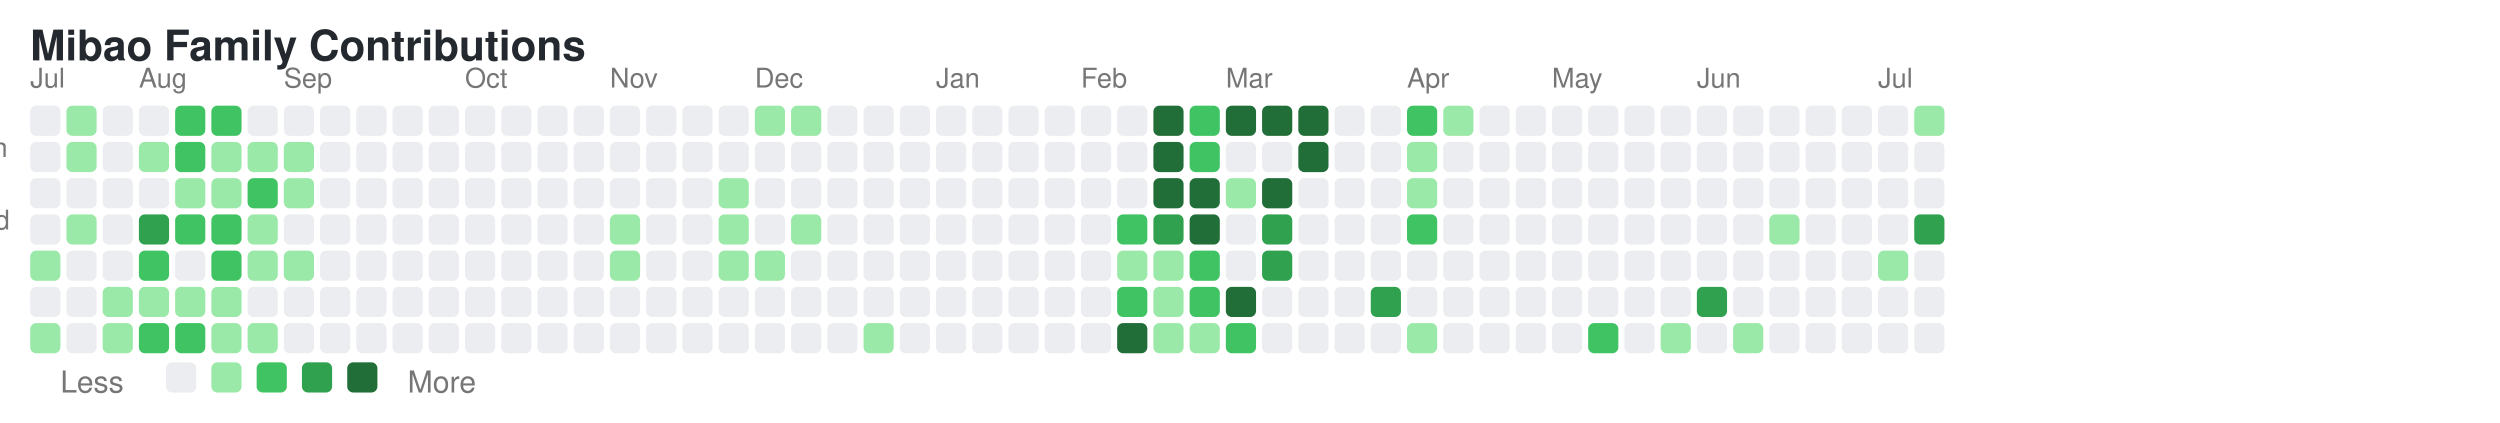
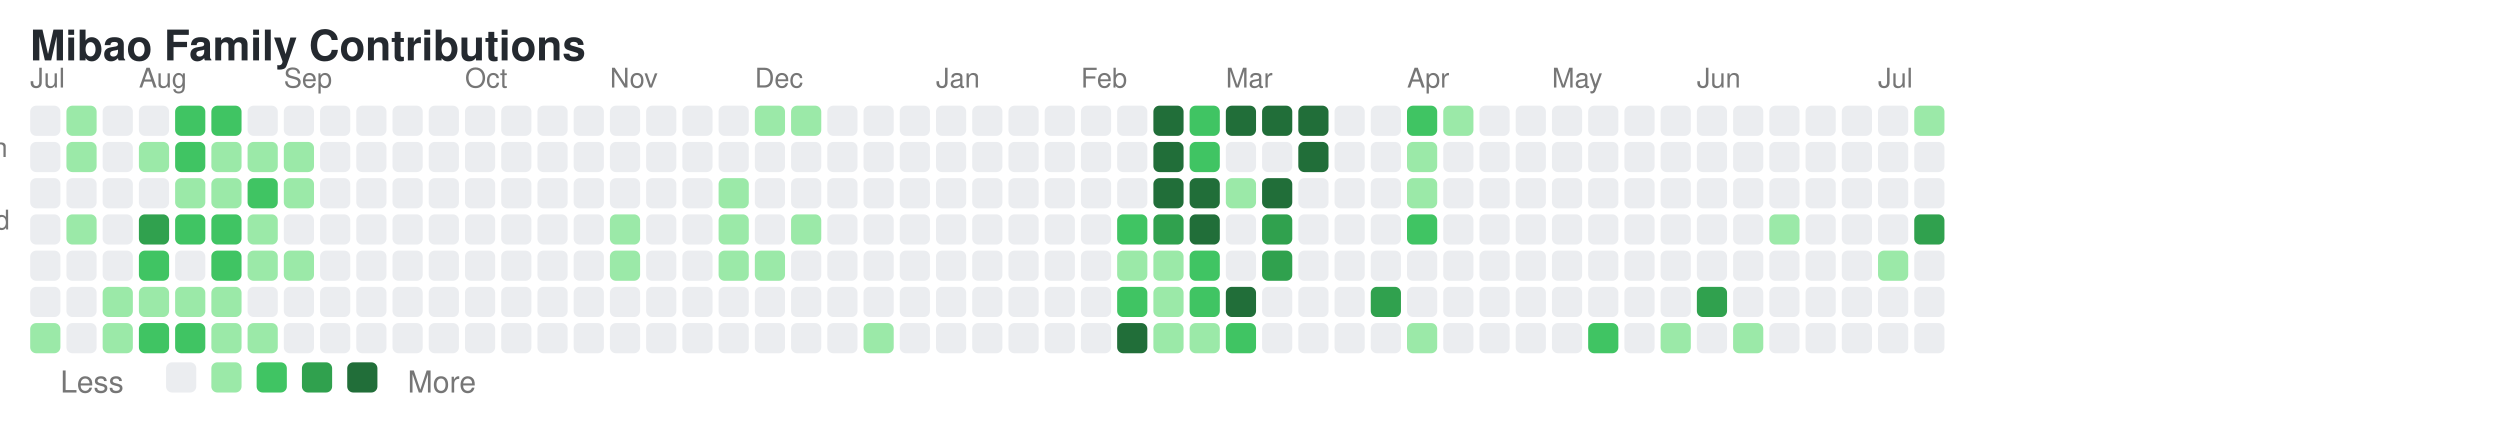
<svg xmlns="http://www.w3.org/2000/svg" width="828" height="140">
  <text x="10" y="20" font-family="-apple-system, BlinkMacSystemFont, Segoe UI, Helvetica, Arial, sans-serif" font-size="14" font-weight="600" fill="#24292f">Mibao Family Contributions</text>
  <g transform="translate(10, 35)">
    <text x="0" y="-6" font-family="-apple-system, BlinkMacSystemFont, Segoe UI, Helvetica, Arial, sans-serif" font-size="9" fill="#767676">Jul</text>
    <text x="36" y="-6" font-family="-apple-system, BlinkMacSystemFont, Segoe UI, Helvetica, Arial, sans-serif" font-size="9" fill="#767676">Aug</text>
    <text x="84" y="-6" font-family="-apple-system, BlinkMacSystemFont, Segoe UI, Helvetica, Arial, sans-serif" font-size="9" fill="#767676">Sep</text>
    <text x="144" y="-6" font-family="-apple-system, BlinkMacSystemFont, Segoe UI, Helvetica, Arial, sans-serif" font-size="9" fill="#767676">Oct</text>
    <text x="192" y="-6" font-family="-apple-system, BlinkMacSystemFont, Segoe UI, Helvetica, Arial, sans-serif" font-size="9" fill="#767676">Nov</text>
    <text x="240" y="-6" font-family="-apple-system, BlinkMacSystemFont, Segoe UI, Helvetica, Arial, sans-serif" font-size="9" fill="#767676">Dec</text>
    <text x="300" y="-6" font-family="-apple-system, BlinkMacSystemFont, Segoe UI, Helvetica, Arial, sans-serif" font-size="9" fill="#767676">Jan</text>
    <text x="348" y="-6" font-family="-apple-system, BlinkMacSystemFont, Segoe UI, Helvetica, Arial, sans-serif" font-size="9" fill="#767676">Feb</text>
    <text x="396" y="-6" font-family="-apple-system, BlinkMacSystemFont, Segoe UI, Helvetica, Arial, sans-serif" font-size="9" fill="#767676">Mar</text>
    <text x="456" y="-6" font-family="-apple-system, BlinkMacSystemFont, Segoe UI, Helvetica, Arial, sans-serif" font-size="9" fill="#767676">Apr</text>
    <text x="504" y="-6" font-family="-apple-system, BlinkMacSystemFont, Segoe UI, Helvetica, Arial, sans-serif" font-size="9" fill="#767676">May</text>
    <text x="552" y="-6" font-family="-apple-system, BlinkMacSystemFont, Segoe UI, Helvetica, Arial, sans-serif" font-size="9" fill="#767676">Jun</text>
    <text x="612" y="-6" font-family="-apple-system, BlinkMacSystemFont, Segoe UI, Helvetica, Arial, sans-serif" font-size="9" fill="#767676">Jul</text>
    <text x="-25" y="17.0" font-family="-apple-system, BlinkMacSystemFont, Segoe UI, Helvetica, Arial, sans-serif" font-size="9" fill="#767676">Mon</text>
    <text x="-25" y="41.0" font-family="-apple-system, BlinkMacSystemFont, Segoe UI, Helvetica, Arial, sans-serif" font-size="9" fill="#767676">Wed</text>
    <text x="-25" y="65.0" font-family="-apple-system, BlinkMacSystemFont, Segoe UI, Helvetica, Arial, sans-serif" font-size="9" fill="#767676">Fri</text>
    <rect x="0" y="0" width="10" height="10" fill="#ebedf0" rx="2" />
    <rect x="0" y="12" width="10" height="10" fill="#ebedf0" rx="2" />
    <rect x="0" y="24" width="10" height="10" fill="#ebedf0" rx="2" />
    <rect x="0" y="36" width="10" height="10" fill="#ebedf0" rx="2" />
-     <rect x="0" y="48" width="10" height="10" fill="#9be9a8" rx="2" />
+     <rect x="0" y="48" width="10" height="10" fill="#ebedf0" rx="2" />
    <rect x="0" y="60" width="10" height="10" fill="#ebedf0" rx="2" />
    <rect x="0" y="72" width="10" height="10" fill="#9be9a8" rx="2" />
    <rect x="12" y="0" width="10" height="10" fill="#9be9a8" rx="2" />
    <rect x="12" y="12" width="10" height="10" fill="#9be9a8" rx="2" />
    <rect x="12" y="24" width="10" height="10" fill="#ebedf0" rx="2" />
    <rect x="12" y="36" width="10" height="10" fill="#9be9a8" rx="2" />
    <rect x="12" y="48" width="10" height="10" fill="#ebedf0" rx="2" />
    <rect x="12" y="60" width="10" height="10" fill="#ebedf0" rx="2" />
    <rect x="12" y="72" width="10" height="10" fill="#ebedf0" rx="2" />
    <rect x="24" y="0" width="10" height="10" fill="#ebedf0" rx="2" />
    <rect x="24" y="12" width="10" height="10" fill="#ebedf0" rx="2" />
    <rect x="24" y="24" width="10" height="10" fill="#ebedf0" rx="2" />
    <rect x="24" y="36" width="10" height="10" fill="#ebedf0" rx="2" />
    <rect x="24" y="48" width="10" height="10" fill="#ebedf0" rx="2" />
    <rect x="24" y="60" width="10" height="10" fill="#9be9a8" rx="2" />
    <rect x="24" y="72" width="10" height="10" fill="#9be9a8" rx="2" />
    <rect x="36" y="0" width="10" height="10" fill="#ebedf0" rx="2" />
    <rect x="36" y="12" width="10" height="10" fill="#9be9a8" rx="2" />
    <rect x="36" y="24" width="10" height="10" fill="#ebedf0" rx="2" />
    <rect x="36" y="36" width="10" height="10" fill="#30a14e" rx="2" />
    <rect x="36" y="48" width="10" height="10" fill="#40c463" rx="2" />
    <rect x="36" y="60" width="10" height="10" fill="#9be9a8" rx="2" />
    <rect x="36" y="72" width="10" height="10" fill="#40c463" rx="2" />
    <rect x="48" y="0" width="10" height="10" fill="#40c463" rx="2" />
    <rect x="48" y="12" width="10" height="10" fill="#40c463" rx="2" />
    <rect x="48" y="24" width="10" height="10" fill="#9be9a8" rx="2" />
    <rect x="48" y="36" width="10" height="10" fill="#40c463" rx="2" />
    <rect x="48" y="48" width="10" height="10" fill="#ebedf0" rx="2" />
    <rect x="48" y="60" width="10" height="10" fill="#9be9a8" rx="2" />
    <rect x="48" y="72" width="10" height="10" fill="#40c463" rx="2" />
    <rect x="60" y="0" width="10" height="10" fill="#40c463" rx="2" />
    <rect x="60" y="12" width="10" height="10" fill="#9be9a8" rx="2" />
    <rect x="60" y="24" width="10" height="10" fill="#9be9a8" rx="2" />
    <rect x="60" y="36" width="10" height="10" fill="#40c463" rx="2" />
    <rect x="60" y="48" width="10" height="10" fill="#40c463" rx="2" />
    <rect x="60" y="60" width="10" height="10" fill="#9be9a8" rx="2" />
    <rect x="60" y="72" width="10" height="10" fill="#9be9a8" rx="2" />
    <rect x="72" y="0" width="10" height="10" fill="#ebedf0" rx="2" />
    <rect x="72" y="12" width="10" height="10" fill="#9be9a8" rx="2" />
    <rect x="72" y="24" width="10" height="10" fill="#40c463" rx="2" />
    <rect x="72" y="36" width="10" height="10" fill="#9be9a8" rx="2" />
    <rect x="72" y="48" width="10" height="10" fill="#9be9a8" rx="2" />
    <rect x="72" y="60" width="10" height="10" fill="#ebedf0" rx="2" />
    <rect x="72" y="72" width="10" height="10" fill="#9be9a8" rx="2" />
    <rect x="84" y="0" width="10" height="10" fill="#ebedf0" rx="2" />
    <rect x="84" y="12" width="10" height="10" fill="#9be9a8" rx="2" />
    <rect x="84" y="24" width="10" height="10" fill="#9be9a8" rx="2" />
    <rect x="84" y="36" width="10" height="10" fill="#ebedf0" rx="2" />
    <rect x="84" y="48" width="10" height="10" fill="#9be9a8" rx="2" />
    <rect x="84" y="60" width="10" height="10" fill="#ebedf0" rx="2" />
    <rect x="84" y="72" width="10" height="10" fill="#ebedf0" rx="2" />
    <rect x="96" y="0" width="10" height="10" fill="#ebedf0" rx="2" />
    <rect x="96" y="12" width="10" height="10" fill="#ebedf0" rx="2" />
    <rect x="96" y="24" width="10" height="10" fill="#ebedf0" rx="2" />
    <rect x="96" y="36" width="10" height="10" fill="#ebedf0" rx="2" />
    <rect x="96" y="48" width="10" height="10" fill="#ebedf0" rx="2" />
    <rect x="96" y="60" width="10" height="10" fill="#ebedf0" rx="2" />
    <rect x="96" y="72" width="10" height="10" fill="#ebedf0" rx="2" />
    <rect x="108" y="0" width="10" height="10" fill="#ebedf0" rx="2" />
    <rect x="108" y="12" width="10" height="10" fill="#ebedf0" rx="2" />
    <rect x="108" y="24" width="10" height="10" fill="#ebedf0" rx="2" />
    <rect x="108" y="36" width="10" height="10" fill="#ebedf0" rx="2" />
    <rect x="108" y="48" width="10" height="10" fill="#ebedf0" rx="2" />
    <rect x="108" y="60" width="10" height="10" fill="#ebedf0" rx="2" />
    <rect x="108" y="72" width="10" height="10" fill="#ebedf0" rx="2" />
    <rect x="120" y="0" width="10" height="10" fill="#ebedf0" rx="2" />
    <rect x="120" y="12" width="10" height="10" fill="#ebedf0" rx="2" />
    <rect x="120" y="24" width="10" height="10" fill="#ebedf0" rx="2" />
    <rect x="120" y="36" width="10" height="10" fill="#ebedf0" rx="2" />
    <rect x="120" y="48" width="10" height="10" fill="#ebedf0" rx="2" />
    <rect x="120" y="60" width="10" height="10" fill="#ebedf0" rx="2" />
    <rect x="120" y="72" width="10" height="10" fill="#ebedf0" rx="2" />
    <rect x="132" y="0" width="10" height="10" fill="#ebedf0" rx="2" />
    <rect x="132" y="12" width="10" height="10" fill="#ebedf0" rx="2" />
    <rect x="132" y="24" width="10" height="10" fill="#ebedf0" rx="2" />
    <rect x="132" y="36" width="10" height="10" fill="#ebedf0" rx="2" />
    <rect x="132" y="48" width="10" height="10" fill="#ebedf0" rx="2" />
    <rect x="132" y="60" width="10" height="10" fill="#ebedf0" rx="2" />
    <rect x="132" y="72" width="10" height="10" fill="#ebedf0" rx="2" />
    <rect x="144" y="0" width="10" height="10" fill="#ebedf0" rx="2" />
    <rect x="144" y="12" width="10" height="10" fill="#ebedf0" rx="2" />
    <rect x="144" y="24" width="10" height="10" fill="#ebedf0" rx="2" />
    <rect x="144" y="36" width="10" height="10" fill="#ebedf0" rx="2" />
    <rect x="144" y="48" width="10" height="10" fill="#ebedf0" rx="2" />
    <rect x="144" y="60" width="10" height="10" fill="#ebedf0" rx="2" />
    <rect x="144" y="72" width="10" height="10" fill="#ebedf0" rx="2" />
    <rect x="156" y="0" width="10" height="10" fill="#ebedf0" rx="2" />
    <rect x="156" y="12" width="10" height="10" fill="#ebedf0" rx="2" />
    <rect x="156" y="24" width="10" height="10" fill="#ebedf0" rx="2" />
    <rect x="156" y="36" width="10" height="10" fill="#ebedf0" rx="2" />
    <rect x="156" y="48" width="10" height="10" fill="#ebedf0" rx="2" />
    <rect x="156" y="60" width="10" height="10" fill="#ebedf0" rx="2" />
    <rect x="156" y="72" width="10" height="10" fill="#ebedf0" rx="2" />
    <rect x="168" y="0" width="10" height="10" fill="#ebedf0" rx="2" />
    <rect x="168" y="12" width="10" height="10" fill="#ebedf0" rx="2" />
    <rect x="168" y="24" width="10" height="10" fill="#ebedf0" rx="2" />
    <rect x="168" y="36" width="10" height="10" fill="#ebedf0" rx="2" />
    <rect x="168" y="48" width="10" height="10" fill="#ebedf0" rx="2" />
    <rect x="168" y="60" width="10" height="10" fill="#ebedf0" rx="2" />
    <rect x="168" y="72" width="10" height="10" fill="#ebedf0" rx="2" />
    <rect x="180" y="0" width="10" height="10" fill="#ebedf0" rx="2" />
    <rect x="180" y="12" width="10" height="10" fill="#ebedf0" rx="2" />
    <rect x="180" y="24" width="10" height="10" fill="#ebedf0" rx="2" />
    <rect x="180" y="36" width="10" height="10" fill="#ebedf0" rx="2" />
    <rect x="180" y="48" width="10" height="10" fill="#ebedf0" rx="2" />
    <rect x="180" y="60" width="10" height="10" fill="#ebedf0" rx="2" />
    <rect x="180" y="72" width="10" height="10" fill="#ebedf0" rx="2" />
    <rect x="192" y="0" width="10" height="10" fill="#ebedf0" rx="2" />
    <rect x="192" y="12" width="10" height="10" fill="#ebedf0" rx="2" />
    <rect x="192" y="24" width="10" height="10" fill="#ebedf0" rx="2" />
    <rect x="192" y="36" width="10" height="10" fill="#9be9a8" rx="2" />
    <rect x="192" y="48" width="10" height="10" fill="#9be9a8" rx="2" />
    <rect x="192" y="60" width="10" height="10" fill="#ebedf0" rx="2" />
    <rect x="192" y="72" width="10" height="10" fill="#ebedf0" rx="2" />
    <rect x="204" y="0" width="10" height="10" fill="#ebedf0" rx="2" />
    <rect x="204" y="12" width="10" height="10" fill="#ebedf0" rx="2" />
    <rect x="204" y="24" width="10" height="10" fill="#ebedf0" rx="2" />
    <rect x="204" y="36" width="10" height="10" fill="#ebedf0" rx="2" />
    <rect x="204" y="48" width="10" height="10" fill="#ebedf0" rx="2" />
    <rect x="204" y="60" width="10" height="10" fill="#ebedf0" rx="2" />
    <rect x="204" y="72" width="10" height="10" fill="#ebedf0" rx="2" />
    <rect x="216" y="0" width="10" height="10" fill="#ebedf0" rx="2" />
    <rect x="216" y="12" width="10" height="10" fill="#ebedf0" rx="2" />
    <rect x="216" y="24" width="10" height="10" fill="#ebedf0" rx="2" />
    <rect x="216" y="36" width="10" height="10" fill="#ebedf0" rx="2" />
    <rect x="216" y="48" width="10" height="10" fill="#ebedf0" rx="2" />
    <rect x="216" y="60" width="10" height="10" fill="#ebedf0" rx="2" />
    <rect x="216" y="72" width="10" height="10" fill="#ebedf0" rx="2" />
    <rect x="228" y="0" width="10" height="10" fill="#ebedf0" rx="2" />
    <rect x="228" y="12" width="10" height="10" fill="#ebedf0" rx="2" />
    <rect x="228" y="24" width="10" height="10" fill="#9be9a8" rx="2" />
    <rect x="228" y="36" width="10" height="10" fill="#9be9a8" rx="2" />
    <rect x="228" y="48" width="10" height="10" fill="#9be9a8" rx="2" />
    <rect x="228" y="60" width="10" height="10" fill="#ebedf0" rx="2" />
    <rect x="228" y="72" width="10" height="10" fill="#ebedf0" rx="2" />
    <rect x="240" y="0" width="10" height="10" fill="#9be9a8" rx="2" />
    <rect x="240" y="12" width="10" height="10" fill="#ebedf0" rx="2" />
    <rect x="240" y="24" width="10" height="10" fill="#ebedf0" rx="2" />
    <rect x="240" y="36" width="10" height="10" fill="#ebedf0" rx="2" />
    <rect x="240" y="48" width="10" height="10" fill="#9be9a8" rx="2" />
    <rect x="240" y="60" width="10" height="10" fill="#ebedf0" rx="2" />
    <rect x="240" y="72" width="10" height="10" fill="#ebedf0" rx="2" />
    <rect x="252" y="0" width="10" height="10" fill="#9be9a8" rx="2" />
    <rect x="252" y="12" width="10" height="10" fill="#ebedf0" rx="2" />
    <rect x="252" y="24" width="10" height="10" fill="#ebedf0" rx="2" />
    <rect x="252" y="36" width="10" height="10" fill="#9be9a8" rx="2" />
    <rect x="252" y="48" width="10" height="10" fill="#ebedf0" rx="2" />
    <rect x="252" y="60" width="10" height="10" fill="#ebedf0" rx="2" />
    <rect x="252" y="72" width="10" height="10" fill="#ebedf0" rx="2" />
    <rect x="264" y="0" width="10" height="10" fill="#ebedf0" rx="2" />
    <rect x="264" y="12" width="10" height="10" fill="#ebedf0" rx="2" />
    <rect x="264" y="24" width="10" height="10" fill="#ebedf0" rx="2" />
    <rect x="264" y="36" width="10" height="10" fill="#ebedf0" rx="2" />
    <rect x="264" y="48" width="10" height="10" fill="#ebedf0" rx="2" />
    <rect x="264" y="60" width="10" height="10" fill="#ebedf0" rx="2" />
    <rect x="264" y="72" width="10" height="10" fill="#ebedf0" rx="2" />
    <rect x="276" y="0" width="10" height="10" fill="#ebedf0" rx="2" />
    <rect x="276" y="12" width="10" height="10" fill="#ebedf0" rx="2" />
    <rect x="276" y="24" width="10" height="10" fill="#ebedf0" rx="2" />
    <rect x="276" y="36" width="10" height="10" fill="#ebedf0" rx="2" />
    <rect x="276" y="48" width="10" height="10" fill="#ebedf0" rx="2" />
    <rect x="276" y="60" width="10" height="10" fill="#ebedf0" rx="2" />
    <rect x="276" y="72" width="10" height="10" fill="#9be9a8" rx="2" />
    <rect x="288" y="0" width="10" height="10" fill="#ebedf0" rx="2" />
    <rect x="288" y="12" width="10" height="10" fill="#ebedf0" rx="2" />
    <rect x="288" y="24" width="10" height="10" fill="#ebedf0" rx="2" />
    <rect x="288" y="36" width="10" height="10" fill="#ebedf0" rx="2" />
    <rect x="288" y="48" width="10" height="10" fill="#ebedf0" rx="2" />
    <rect x="288" y="60" width="10" height="10" fill="#ebedf0" rx="2" />
    <rect x="288" y="72" width="10" height="10" fill="#ebedf0" rx="2" />
    <rect x="300" y="0" width="10" height="10" fill="#ebedf0" rx="2" />
    <rect x="300" y="12" width="10" height="10" fill="#ebedf0" rx="2" />
    <rect x="300" y="24" width="10" height="10" fill="#ebedf0" rx="2" />
    <rect x="300" y="36" width="10" height="10" fill="#ebedf0" rx="2" />
    <rect x="300" y="48" width="10" height="10" fill="#ebedf0" rx="2" />
    <rect x="300" y="60" width="10" height="10" fill="#ebedf0" rx="2" />
    <rect x="300" y="72" width="10" height="10" fill="#ebedf0" rx="2" />
    <rect x="312" y="0" width="10" height="10" fill="#ebedf0" rx="2" />
    <rect x="312" y="12" width="10" height="10" fill="#ebedf0" rx="2" />
    <rect x="312" y="24" width="10" height="10" fill="#ebedf0" rx="2" />
    <rect x="312" y="36" width="10" height="10" fill="#ebedf0" rx="2" />
    <rect x="312" y="48" width="10" height="10" fill="#ebedf0" rx="2" />
    <rect x="312" y="60" width="10" height="10" fill="#ebedf0" rx="2" />
    <rect x="312" y="72" width="10" height="10" fill="#ebedf0" rx="2" />
    <rect x="324" y="0" width="10" height="10" fill="#ebedf0" rx="2" />
    <rect x="324" y="12" width="10" height="10" fill="#ebedf0" rx="2" />
    <rect x="324" y="24" width="10" height="10" fill="#ebedf0" rx="2" />
    <rect x="324" y="36" width="10" height="10" fill="#ebedf0" rx="2" />
    <rect x="324" y="48" width="10" height="10" fill="#ebedf0" rx="2" />
    <rect x="324" y="60" width="10" height="10" fill="#ebedf0" rx="2" />
    <rect x="324" y="72" width="10" height="10" fill="#ebedf0" rx="2" />
    <rect x="336" y="0" width="10" height="10" fill="#ebedf0" rx="2" />
    <rect x="336" y="12" width="10" height="10" fill="#ebedf0" rx="2" />
    <rect x="336" y="24" width="10" height="10" fill="#ebedf0" rx="2" />
    <rect x="336" y="36" width="10" height="10" fill="#ebedf0" rx="2" />
    <rect x="336" y="48" width="10" height="10" fill="#ebedf0" rx="2" />
    <rect x="336" y="60" width="10" height="10" fill="#ebedf0" rx="2" />
    <rect x="336" y="72" width="10" height="10" fill="#ebedf0" rx="2" />
    <rect x="348" y="0" width="10" height="10" fill="#ebedf0" rx="2" />
    <rect x="348" y="12" width="10" height="10" fill="#ebedf0" rx="2" />
    <rect x="348" y="24" width="10" height="10" fill="#ebedf0" rx="2" />
    <rect x="348" y="36" width="10" height="10" fill="#ebedf0" rx="2" />
    <rect x="348" y="48" width="10" height="10" fill="#ebedf0" rx="2" />
    <rect x="348" y="60" width="10" height="10" fill="#ebedf0" rx="2" />
    <rect x="348" y="72" width="10" height="10" fill="#ebedf0" rx="2" />
    <rect x="360" y="0" width="10" height="10" fill="#ebedf0" rx="2" />
    <rect x="360" y="12" width="10" height="10" fill="#ebedf0" rx="2" />
    <rect x="360" y="24" width="10" height="10" fill="#ebedf0" rx="2" />
    <rect x="360" y="36" width="10" height="10" fill="#40c463" rx="2" />
    <rect x="360" y="48" width="10" height="10" fill="#9be9a8" rx="2" />
    <rect x="360" y="60" width="10" height="10" fill="#40c463" rx="2" />
    <rect x="360" y="72" width="10" height="10" fill="#216e39" rx="2" />
    <rect x="372" y="0" width="10" height="10" fill="#216e39" rx="2" />
    <rect x="372" y="12" width="10" height="10" fill="#216e39" rx="2" />
    <rect x="372" y="24" width="10" height="10" fill="#216e39" rx="2" />
    <rect x="372" y="36" width="10" height="10" fill="#30a14e" rx="2" />
    <rect x="372" y="48" width="10" height="10" fill="#9be9a8" rx="2" />
    <rect x="372" y="60" width="10" height="10" fill="#9be9a8" rx="2" />
    <rect x="372" y="72" width="10" height="10" fill="#9be9a8" rx="2" />
    <rect x="384" y="0" width="10" height="10" fill="#40c463" rx="2" />
    <rect x="384" y="12" width="10" height="10" fill="#40c463" rx="2" />
    <rect x="384" y="24" width="10" height="10" fill="#216e39" rx="2" />
    <rect x="384" y="36" width="10" height="10" fill="#216e39" rx="2" />
    <rect x="384" y="48" width="10" height="10" fill="#40c463" rx="2" />
    <rect x="384" y="60" width="10" height="10" fill="#40c463" rx="2" />
    <rect x="384" y="72" width="10" height="10" fill="#9be9a8" rx="2" />
    <rect x="396" y="0" width="10" height="10" fill="#216e39" rx="2" />
    <rect x="396" y="12" width="10" height="10" fill="#ebedf0" rx="2" />
    <rect x="396" y="24" width="10" height="10" fill="#9be9a8" rx="2" />
    <rect x="396" y="36" width="10" height="10" fill="#ebedf0" rx="2" />
    <rect x="396" y="48" width="10" height="10" fill="#ebedf0" rx="2" />
    <rect x="396" y="60" width="10" height="10" fill="#216e39" rx="2" />
    <rect x="396" y="72" width="10" height="10" fill="#40c463" rx="2" />
    <rect x="408" y="0" width="10" height="10" fill="#216e39" rx="2" />
    <rect x="408" y="12" width="10" height="10" fill="#ebedf0" rx="2" />
    <rect x="408" y="24" width="10" height="10" fill="#216e39" rx="2" />
    <rect x="408" y="36" width="10" height="10" fill="#30a14e" rx="2" />
    <rect x="408" y="48" width="10" height="10" fill="#30a14e" rx="2" />
    <rect x="408" y="60" width="10" height="10" fill="#ebedf0" rx="2" />
    <rect x="408" y="72" width="10" height="10" fill="#ebedf0" rx="2" />
    <rect x="420" y="0" width="10" height="10" fill="#216e39" rx="2" />
    <rect x="420" y="12" width="10" height="10" fill="#216e39" rx="2" />
    <rect x="420" y="24" width="10" height="10" fill="#ebedf0" rx="2" />
    <rect x="420" y="36" width="10" height="10" fill="#ebedf0" rx="2" />
    <rect x="420" y="48" width="10" height="10" fill="#ebedf0" rx="2" />
    <rect x="420" y="60" width="10" height="10" fill="#ebedf0" rx="2" />
    <rect x="420" y="72" width="10" height="10" fill="#ebedf0" rx="2" />
    <rect x="432" y="0" width="10" height="10" fill="#ebedf0" rx="2" />
    <rect x="432" y="12" width="10" height="10" fill="#ebedf0" rx="2" />
    <rect x="432" y="24" width="10" height="10" fill="#ebedf0" rx="2" />
    <rect x="432" y="36" width="10" height="10" fill="#ebedf0" rx="2" />
    <rect x="432" y="48" width="10" height="10" fill="#ebedf0" rx="2" />
    <rect x="432" y="60" width="10" height="10" fill="#ebedf0" rx="2" />
    <rect x="432" y="72" width="10" height="10" fill="#ebedf0" rx="2" />
    <rect x="444" y="0" width="10" height="10" fill="#ebedf0" rx="2" />
    <rect x="444" y="12" width="10" height="10" fill="#ebedf0" rx="2" />
    <rect x="444" y="24" width="10" height="10" fill="#ebedf0" rx="2" />
    <rect x="444" y="36" width="10" height="10" fill="#ebedf0" rx="2" />
    <rect x="444" y="48" width="10" height="10" fill="#ebedf0" rx="2" />
    <rect x="444" y="60" width="10" height="10" fill="#30a14e" rx="2" />
    <rect x="444" y="72" width="10" height="10" fill="#ebedf0" rx="2" />
    <rect x="456" y="0" width="10" height="10" fill="#40c463" rx="2" />
    <rect x="456" y="12" width="10" height="10" fill="#9be9a8" rx="2" />
    <rect x="456" y="24" width="10" height="10" fill="#9be9a8" rx="2" />
    <rect x="456" y="36" width="10" height="10" fill="#40c463" rx="2" />
    <rect x="456" y="48" width="10" height="10" fill="#ebedf0" rx="2" />
    <rect x="456" y="60" width="10" height="10" fill="#ebedf0" rx="2" />
    <rect x="456" y="72" width="10" height="10" fill="#9be9a8" rx="2" />
    <rect x="468" y="0" width="10" height="10" fill="#9be9a8" rx="2" />
    <rect x="468" y="12" width="10" height="10" fill="#ebedf0" rx="2" />
    <rect x="468" y="24" width="10" height="10" fill="#ebedf0" rx="2" />
    <rect x="468" y="36" width="10" height="10" fill="#ebedf0" rx="2" />
    <rect x="468" y="48" width="10" height="10" fill="#ebedf0" rx="2" />
    <rect x="468" y="60" width="10" height="10" fill="#ebedf0" rx="2" />
    <rect x="468" y="72" width="10" height="10" fill="#ebedf0" rx="2" />
    <rect x="480" y="0" width="10" height="10" fill="#ebedf0" rx="2" />
    <rect x="480" y="12" width="10" height="10" fill="#ebedf0" rx="2" />
    <rect x="480" y="24" width="10" height="10" fill="#ebedf0" rx="2" />
    <rect x="480" y="36" width="10" height="10" fill="#ebedf0" rx="2" />
    <rect x="480" y="48" width="10" height="10" fill="#ebedf0" rx="2" />
    <rect x="480" y="60" width="10" height="10" fill="#ebedf0" rx="2" />
    <rect x="480" y="72" width="10" height="10" fill="#ebedf0" rx="2" />
    <rect x="492" y="0" width="10" height="10" fill="#ebedf0" rx="2" />
    <rect x="492" y="12" width="10" height="10" fill="#ebedf0" rx="2" />
    <rect x="492" y="24" width="10" height="10" fill="#ebedf0" rx="2" />
    <rect x="492" y="36" width="10" height="10" fill="#ebedf0" rx="2" />
    <rect x="492" y="48" width="10" height="10" fill="#ebedf0" rx="2" />
    <rect x="492" y="60" width="10" height="10" fill="#ebedf0" rx="2" />
    <rect x="492" y="72" width="10" height="10" fill="#ebedf0" rx="2" />
    <rect x="504" y="0" width="10" height="10" fill="#ebedf0" rx="2" />
    <rect x="504" y="12" width="10" height="10" fill="#ebedf0" rx="2" />
    <rect x="504" y="24" width="10" height="10" fill="#ebedf0" rx="2" />
    <rect x="504" y="36" width="10" height="10" fill="#ebedf0" rx="2" />
    <rect x="504" y="48" width="10" height="10" fill="#ebedf0" rx="2" />
    <rect x="504" y="60" width="10" height="10" fill="#ebedf0" rx="2" />
    <rect x="504" y="72" width="10" height="10" fill="#ebedf0" rx="2" />
    <rect x="516" y="0" width="10" height="10" fill="#ebedf0" rx="2" />
    <rect x="516" y="12" width="10" height="10" fill="#ebedf0" rx="2" />
    <rect x="516" y="24" width="10" height="10" fill="#ebedf0" rx="2" />
    <rect x="516" y="36" width="10" height="10" fill="#ebedf0" rx="2" />
    <rect x="516" y="48" width="10" height="10" fill="#ebedf0" rx="2" />
    <rect x="516" y="60" width="10" height="10" fill="#ebedf0" rx="2" />
    <rect x="516" y="72" width="10" height="10" fill="#40c463" rx="2" />
    <rect x="528" y="0" width="10" height="10" fill="#ebedf0" rx="2" />
    <rect x="528" y="12" width="10" height="10" fill="#ebedf0" rx="2" />
    <rect x="528" y="24" width="10" height="10" fill="#ebedf0" rx="2" />
    <rect x="528" y="36" width="10" height="10" fill="#ebedf0" rx="2" />
    <rect x="528" y="48" width="10" height="10" fill="#ebedf0" rx="2" />
    <rect x="528" y="60" width="10" height="10" fill="#ebedf0" rx="2" />
    <rect x="528" y="72" width="10" height="10" fill="#ebedf0" rx="2" />
    <rect x="540" y="0" width="10" height="10" fill="#ebedf0" rx="2" />
    <rect x="540" y="12" width="10" height="10" fill="#ebedf0" rx="2" />
    <rect x="540" y="24" width="10" height="10" fill="#ebedf0" rx="2" />
    <rect x="540" y="36" width="10" height="10" fill="#ebedf0" rx="2" />
    <rect x="540" y="48" width="10" height="10" fill="#ebedf0" rx="2" />
    <rect x="540" y="60" width="10" height="10" fill="#ebedf0" rx="2" />
    <rect x="540" y="72" width="10" height="10" fill="#9be9a8" rx="2" />
    <rect x="552" y="0" width="10" height="10" fill="#ebedf0" rx="2" />
    <rect x="552" y="12" width="10" height="10" fill="#ebedf0" rx="2" />
    <rect x="552" y="24" width="10" height="10" fill="#ebedf0" rx="2" />
    <rect x="552" y="36" width="10" height="10" fill="#ebedf0" rx="2" />
    <rect x="552" y="48" width="10" height="10" fill="#ebedf0" rx="2" />
    <rect x="552" y="60" width="10" height="10" fill="#30a14e" rx="2" />
    <rect x="552" y="72" width="10" height="10" fill="#ebedf0" rx="2" />
    <rect x="564" y="0" width="10" height="10" fill="#ebedf0" rx="2" />
    <rect x="564" y="12" width="10" height="10" fill="#ebedf0" rx="2" />
    <rect x="564" y="24" width="10" height="10" fill="#ebedf0" rx="2" />
    <rect x="564" y="36" width="10" height="10" fill="#ebedf0" rx="2" />
    <rect x="564" y="48" width="10" height="10" fill="#ebedf0" rx="2" />
    <rect x="564" y="60" width="10" height="10" fill="#ebedf0" rx="2" />
    <rect x="564" y="72" width="10" height="10" fill="#9be9a8" rx="2" />
    <rect x="576" y="0" width="10" height="10" fill="#ebedf0" rx="2" />
    <rect x="576" y="12" width="10" height="10" fill="#ebedf0" rx="2" />
    <rect x="576" y="24" width="10" height="10" fill="#ebedf0" rx="2" />
    <rect x="576" y="36" width="10" height="10" fill="#9be9a8" rx="2" />
    <rect x="576" y="48" width="10" height="10" fill="#ebedf0" rx="2" />
    <rect x="576" y="60" width="10" height="10" fill="#ebedf0" rx="2" />
    <rect x="576" y="72" width="10" height="10" fill="#ebedf0" rx="2" />
    <rect x="588" y="0" width="10" height="10" fill="#ebedf0" rx="2" />
    <rect x="588" y="12" width="10" height="10" fill="#ebedf0" rx="2" />
    <rect x="588" y="24" width="10" height="10" fill="#ebedf0" rx="2" />
    <rect x="588" y="36" width="10" height="10" fill="#ebedf0" rx="2" />
    <rect x="588" y="48" width="10" height="10" fill="#ebedf0" rx="2" />
    <rect x="588" y="60" width="10" height="10" fill="#ebedf0" rx="2" />
    <rect x="588" y="72" width="10" height="10" fill="#ebedf0" rx="2" />
    <rect x="600" y="0" width="10" height="10" fill="#ebedf0" rx="2" />
    <rect x="600" y="12" width="10" height="10" fill="#ebedf0" rx="2" />
    <rect x="600" y="24" width="10" height="10" fill="#ebedf0" rx="2" />
    <rect x="600" y="36" width="10" height="10" fill="#ebedf0" rx="2" />
    <rect x="600" y="48" width="10" height="10" fill="#ebedf0" rx="2" />
    <rect x="600" y="60" width="10" height="10" fill="#ebedf0" rx="2" />
    <rect x="600" y="72" width="10" height="10" fill="#ebedf0" rx="2" />
    <rect x="612" y="0" width="10" height="10" fill="#ebedf0" rx="2" />
    <rect x="612" y="12" width="10" height="10" fill="#ebedf0" rx="2" />
    <rect x="612" y="24" width="10" height="10" fill="#ebedf0" rx="2" />
    <rect x="612" y="36" width="10" height="10" fill="#ebedf0" rx="2" />
    <rect x="612" y="48" width="10" height="10" fill="#9be9a8" rx="2" />
    <rect x="612" y="60" width="10" height="10" fill="#ebedf0" rx="2" />
    <rect x="612" y="72" width="10" height="10" fill="#ebedf0" rx="2" />
    <rect x="624" y="0" width="10" height="10" fill="#9be9a8" rx="2" />
    <rect x="624" y="12" width="10" height="10" fill="#ebedf0" rx="2" />
    <rect x="624" y="24" width="10" height="10" fill="#ebedf0" rx="2" />
    <rect x="624" y="36" width="10" height="10" fill="#30a14e" rx="2" />
    <rect x="624" y="48" width="10" height="10" fill="#ebedf0" rx="2" />
    <rect x="624" y="60" width="10" height="10" fill="#ebedf0" rx="2" />
    <rect x="624" y="72" width="10" height="10" fill="#ebedf0" rx="2" />
    <text x="10" y="95" font-family="-apple-system, BlinkMacSystemFont, Segoe UI, Helvetica, Arial, sans-serif" font-size="10" fill="#767676">Less</text>
    <rect x="45" y="85" width="10" height="10" fill="#ebedf0" rx="2" />
    <rect x="60" y="85" width="10" height="10" fill="#9be9a8" rx="2" />
    <rect x="75" y="85" width="10" height="10" fill="#40c463" rx="2" />
    <rect x="90" y="85" width="10" height="10" fill="#30a14e" rx="2" />
    <rect x="105" y="85" width="10" height="10" fill="#216e39" rx="2" />
    <text x="125" y="95" font-family="-apple-system, BlinkMacSystemFont, Segoe UI, Helvetica, Arial, sans-serif" font-size="10" fill="#767676">More</text>
  </g>
</svg>
